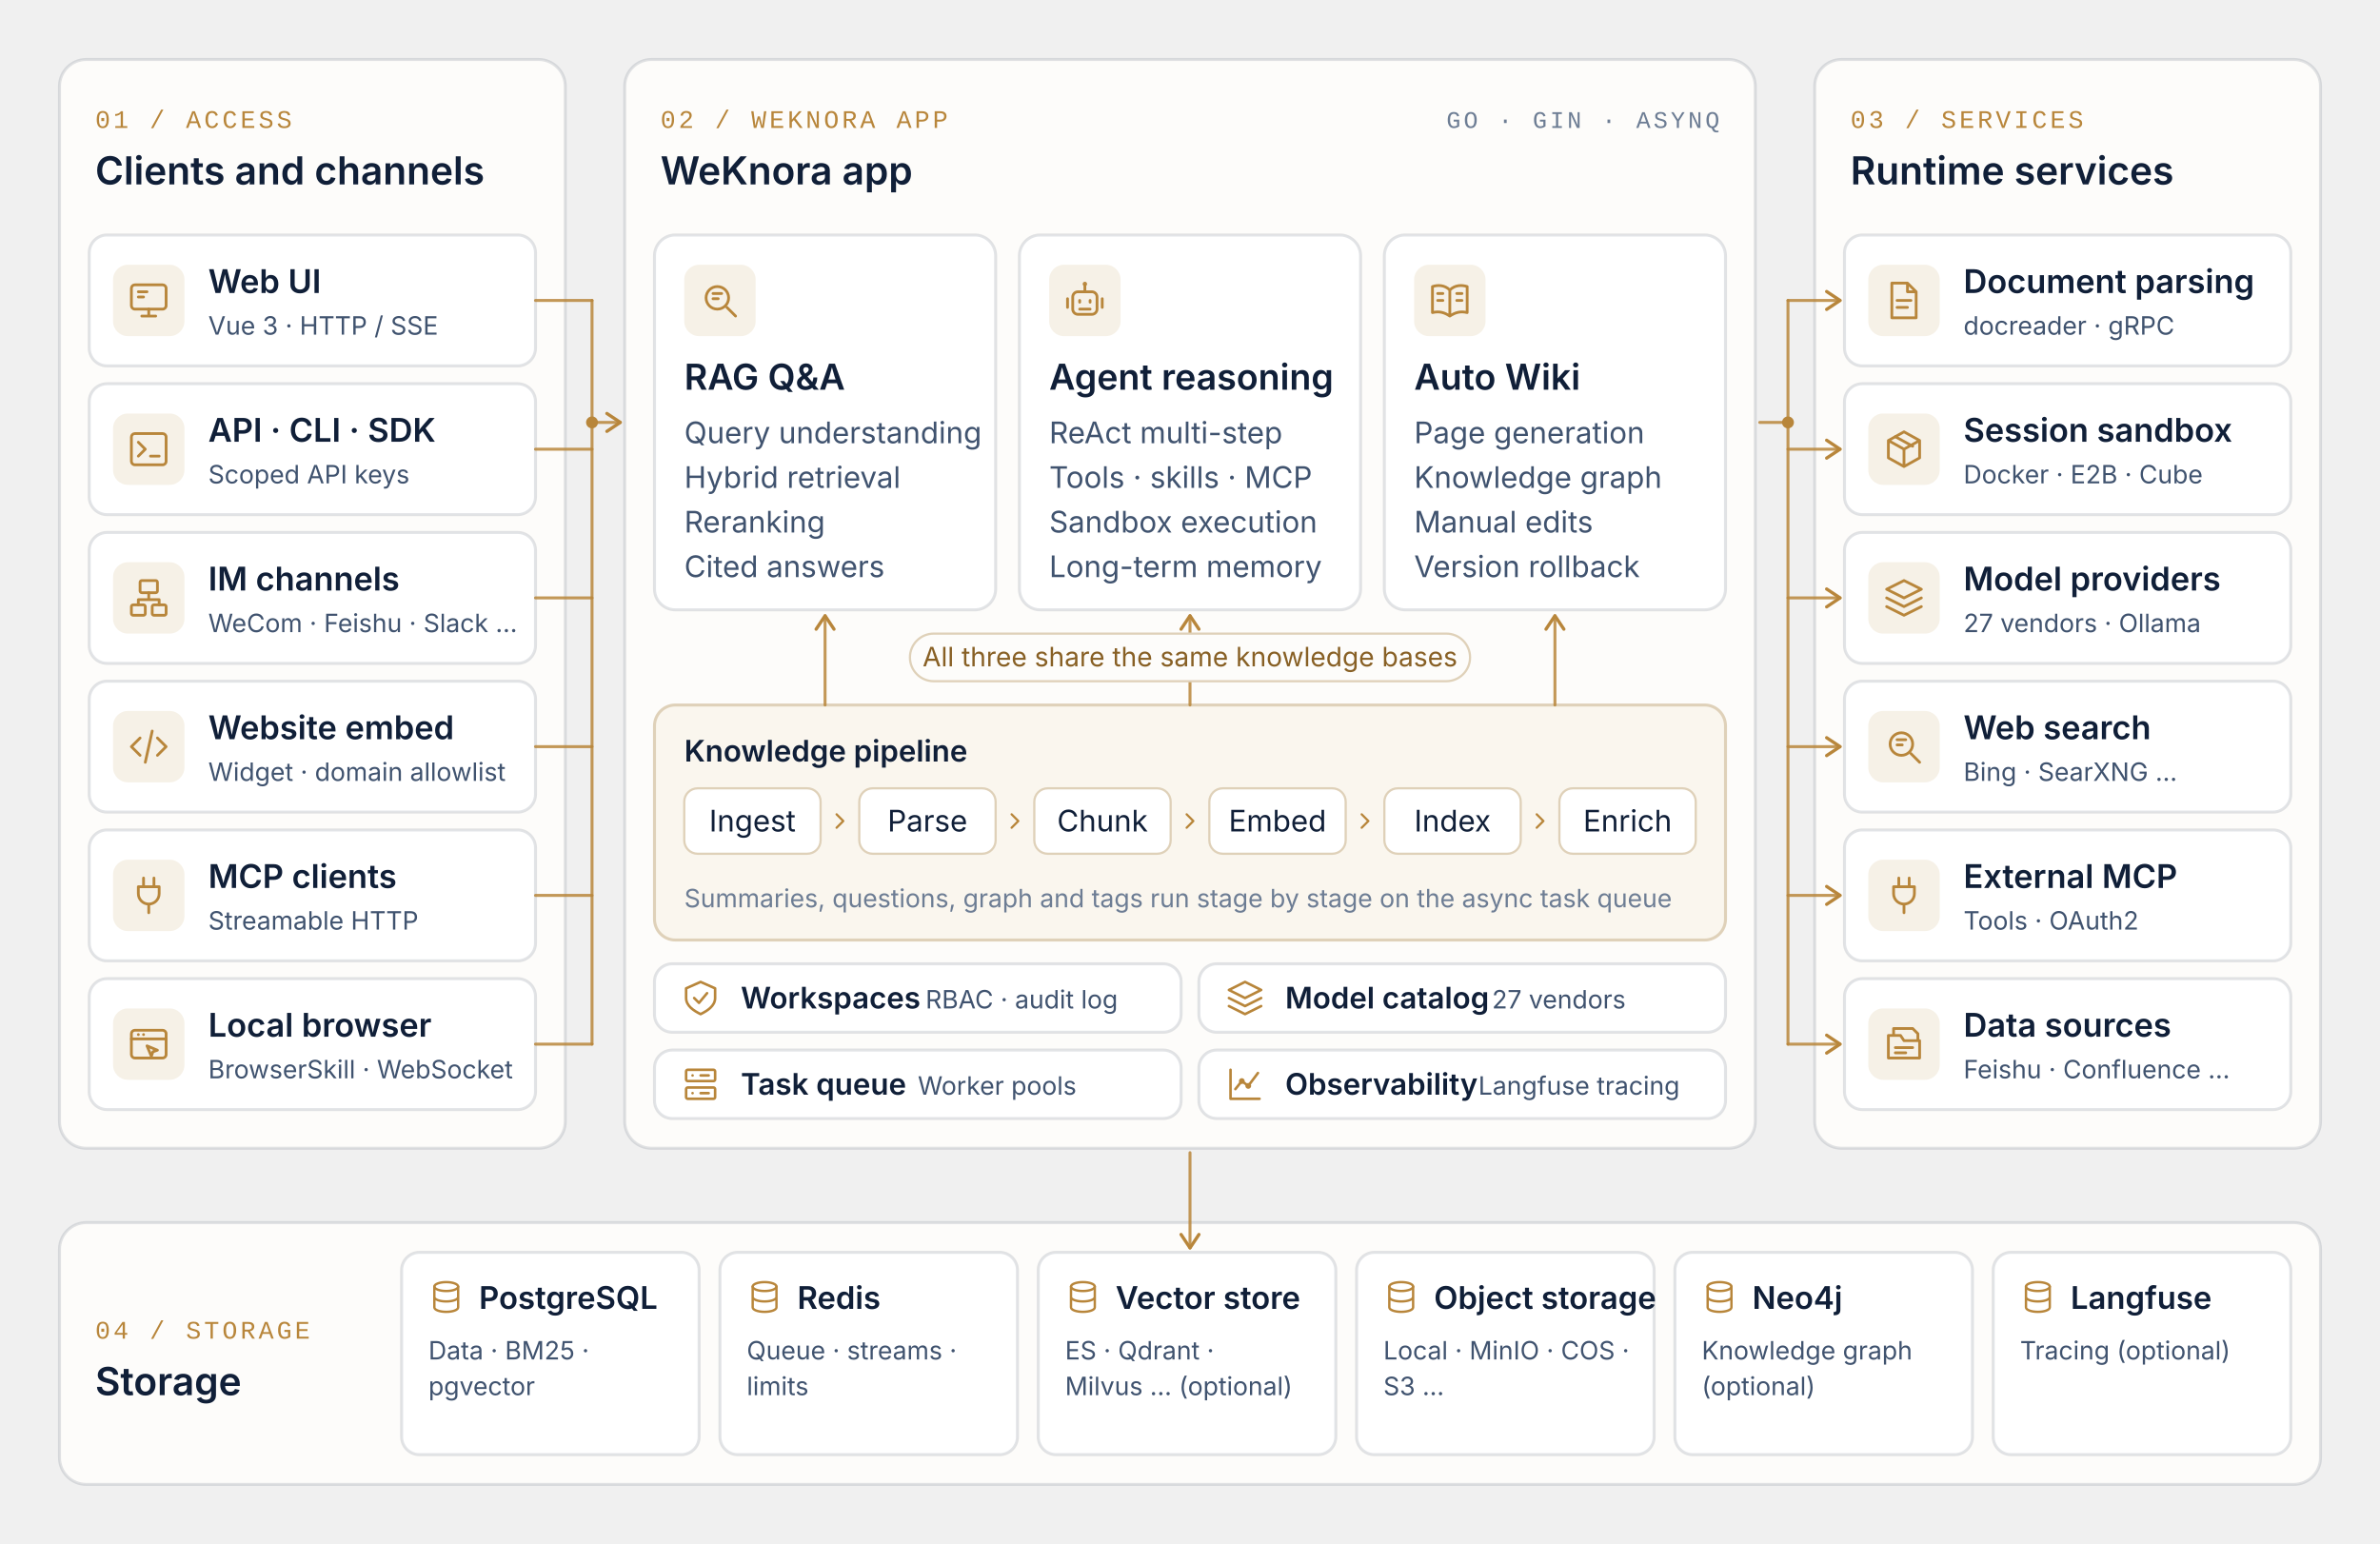
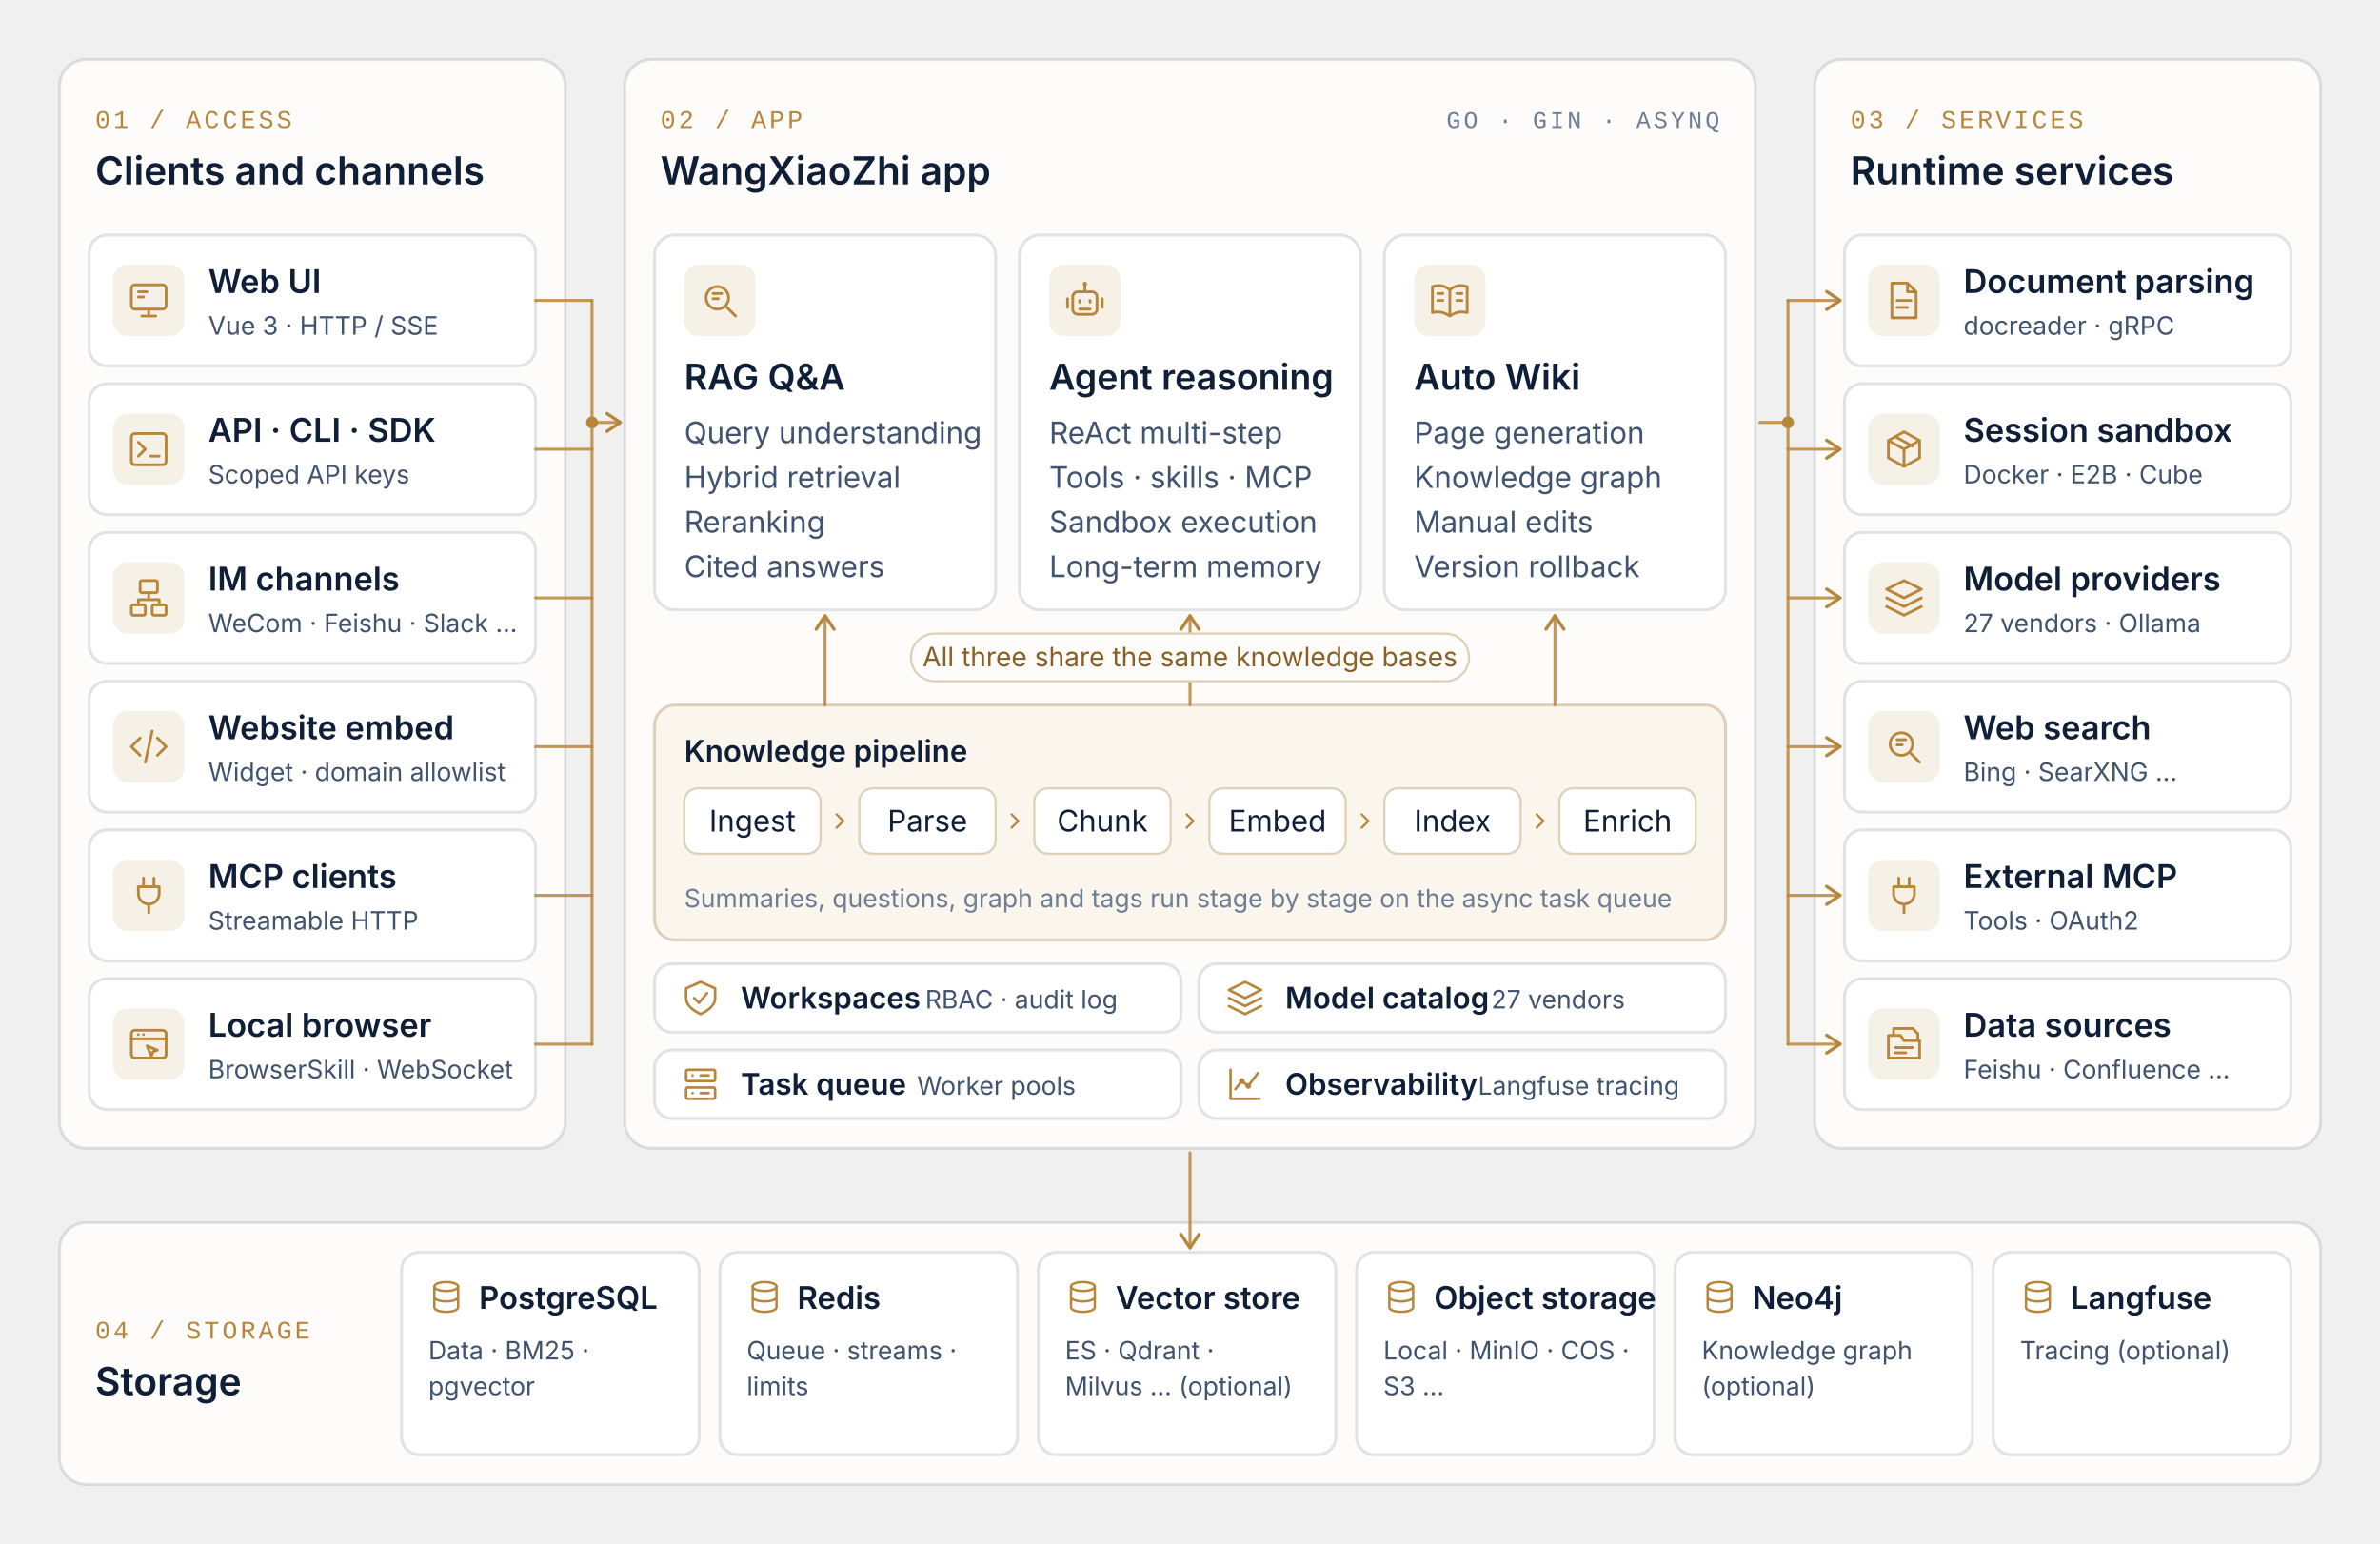
- <svg xmlns="http://www.w3.org/2000/svg" viewBox="0 0 1600 1038" width="1600" height="1038" role="img" aria-label="WeKnora architecture">
+ <svg xmlns="http://www.w3.org/2000/svg" viewBox="0 0 1600 1038" width="1600" height="1038" role="img" aria-label="WangXiaoZhi architecture">
  <rect width="1600" height="1038" fill="none" />
  <rect x="40" y="40" width="340" height="732" rx="18" fill="#fdfcfa" stroke="rgba(16,31,56,.12)" stroke-width="2" />
  <text x="64" y="86" font-family="'JetBrains Mono', SFMono-Regular, 'SF Mono', Menlo, Consolas, 'Liberation Mono', monospace" font-size="17" letter-spacing="2" fill="#b8863b">01 / ACCESS</text>
  <text x="64" y="124" font-family="Inter, -apple-system, BlinkMacSystemFont, 'Segoe UI', 'PingFang SC', 'Hiragino Sans GB', 'Noto Sans CJK SC', 'Microsoft YaHei', sans-serif" font-size="26" font-weight="600" fill="#101f38">Clients and channels</text>
  <rect x="60" y="158" width="300" height="88" rx="12" fill="#ffffff" stroke="rgba(16,31,56,.12)" stroke-width="2" />
  <rect x="76" y="178" width="48" height="48" rx="10" fill="#f6f1e7" />
  <g transform="translate(86 188) scale(1.166667)" fill="none" stroke="#b8863b" stroke-width="1.6" stroke-linecap="round" stroke-linejoin="round">
    <rect x="2" y="3" width="20" height="14" rx="2" />
    <path d="M8 21h8m-4-4v4M6 7h5m-5 3h3" />
  </g>
  <text x="140" y="197" font-family="Inter, -apple-system, BlinkMacSystemFont, 'Segoe UI', 'PingFang SC', 'Hiragino Sans GB', 'Noto Sans CJK SC', 'Microsoft YaHei', sans-serif" font-size="22" font-weight="600" fill="#101f38">Web UI</text>
  <text x="140" y="225" font-family="Inter, -apple-system, BlinkMacSystemFont, 'Segoe UI', 'PingFang SC', 'Hiragino Sans GB', 'Noto Sans CJK SC', 'Microsoft YaHei', sans-serif" font-size="17" fill="#40536f">Vue 3 · HTTP / SSE</text>
  <rect x="60" y="258" width="300" height="88" rx="12" fill="#ffffff" stroke="rgba(16,31,56,.12)" stroke-width="2" />
  <rect x="76" y="278" width="48" height="48" rx="10" fill="#f6f1e7" />
  <g transform="translate(86 288) scale(1.166667)" fill="none" stroke="#b8863b" stroke-width="1.6" stroke-linecap="round" stroke-linejoin="round">
    <rect x="2" y="3" width="20" height="18" rx="2" />
    <path d="m6 8 4 4-4 4m7 0h5" />
  </g>
  <text x="140" y="297" font-family="Inter, -apple-system, BlinkMacSystemFont, 'Segoe UI', 'PingFang SC', 'Hiragino Sans GB', 'Noto Sans CJK SC', 'Microsoft YaHei', sans-serif" font-size="22" font-weight="600" fill="#101f38">API · CLI · SDK</text>
  <text x="140" y="325" font-family="Inter, -apple-system, BlinkMacSystemFont, 'Segoe UI', 'PingFang SC', 'Hiragino Sans GB', 'Noto Sans CJK SC', 'Microsoft YaHei', sans-serif" font-size="17" fill="#40536f">Scoped API keys</text>
  <rect x="60" y="358" width="300" height="88" rx="12" fill="#ffffff" stroke="rgba(16,31,56,.12)" stroke-width="2" />
  <rect x="76" y="378" width="48" height="48" rx="10" fill="#f6f1e7" />
  <g transform="translate(86 388) scale(1.166667)" fill="none" stroke="#b8863b" stroke-width="1.6" stroke-linecap="round" stroke-linejoin="round">
    <rect x="7" y="2" width="10" height="7" rx="1" />
    <rect x="2" y="16" width="8" height="6" rx="1" />
    <rect x="14" y="16" width="8" height="6" rx="1" />
    <path d="M12 9v4m-6 3v-3h12v3" />
  </g>
  <text x="140" y="397" font-family="Inter, -apple-system, BlinkMacSystemFont, 'Segoe UI', 'PingFang SC', 'Hiragino Sans GB', 'Noto Sans CJK SC', 'Microsoft YaHei', sans-serif" font-size="22" font-weight="600" fill="#101f38">IM channels</text>
  <text x="140" y="425" font-family="Inter, -apple-system, BlinkMacSystemFont, 'Segoe UI', 'PingFang SC', 'Hiragino Sans GB', 'Noto Sans CJK SC', 'Microsoft YaHei', sans-serif" font-size="17" fill="#40536f">WeCom · Feishu · Slack …</text>
  <rect x="60" y="458" width="300" height="88" rx="12" fill="#ffffff" stroke="rgba(16,31,56,.12)" stroke-width="2" />
  <rect x="76" y="478" width="48" height="48" rx="10" fill="#f6f1e7" />
  <g transform="translate(86 488) scale(1.166667)" fill="none" stroke="#b8863b" stroke-width="1.6" stroke-linecap="round" stroke-linejoin="round">
    <path d="m7 7-5 5 5 5m10-10 5 5-5 5m-3-14-4 18" />
  </g>
  <text x="140" y="497" font-family="Inter, -apple-system, BlinkMacSystemFont, 'Segoe UI', 'PingFang SC', 'Hiragino Sans GB', 'Noto Sans CJK SC', 'Microsoft YaHei', sans-serif" font-size="22" font-weight="600" fill="#101f38">Website embed</text>
  <text x="140" y="525" font-family="Inter, -apple-system, BlinkMacSystemFont, 'Segoe UI', 'PingFang SC', 'Hiragino Sans GB', 'Noto Sans CJK SC', 'Microsoft YaHei', sans-serif" font-size="17" fill="#40536f">Widget · domain allowlist</text>
  <rect x="60" y="558" width="300" height="88" rx="12" fill="#ffffff" stroke="rgba(16,31,56,.12)" stroke-width="2" />
  <rect x="76" y="578" width="48" height="48" rx="10" fill="#f6f1e7" />
  <g transform="translate(86 588) scale(1.166667)" fill="none" stroke="#b8863b" stroke-width="1.6" stroke-linecap="round" stroke-linejoin="round">
    <path d="M9 2v5m6-5v5M6 7h12v4a6 6 0 0 1-12 0V7Zm6 10v5" />
  </g>
  <text x="140" y="597" font-family="Inter, -apple-system, BlinkMacSystemFont, 'Segoe UI', 'PingFang SC', 'Hiragino Sans GB', 'Noto Sans CJK SC', 'Microsoft YaHei', sans-serif" font-size="22" font-weight="600" fill="#101f38">MCP clients</text>
  <text x="140" y="625" font-family="Inter, -apple-system, BlinkMacSystemFont, 'Segoe UI', 'PingFang SC', 'Hiragino Sans GB', 'Noto Sans CJK SC', 'Microsoft YaHei', sans-serif" font-size="17" fill="#40536f">Streamable HTTP</text>
  <rect x="60" y="658" width="300" height="88" rx="12" fill="#ffffff" stroke="rgba(16,31,56,.12)" stroke-width="2" />
  <rect x="76" y="678" width="48" height="48" rx="10" fill="#f6f1e7" />
  <g transform="translate(86 688) scale(1.166667)" fill="none" stroke="#b8863b" stroke-width="1.6" stroke-linecap="round" stroke-linejoin="round">
    <rect x="2" y="4" width="20" height="16" rx="2" />
    <path d="M2 9h20M6 6.5h.01M9 6.5h.01" />
    <path d="m11 13 6 2.5-2.6.9-.9 2.6Z" />
  </g>
  <text x="140" y="697" font-family="Inter, -apple-system, BlinkMacSystemFont, 'Segoe UI', 'PingFang SC', 'Hiragino Sans GB', 'Noto Sans CJK SC', 'Microsoft YaHei', sans-serif" font-size="22" font-weight="600" fill="#101f38">Local browser</text>
  <text x="140" y="725" font-family="Inter, -apple-system, BlinkMacSystemFont, 'Segoe UI', 'PingFang SC', 'Hiragino Sans GB', 'Noto Sans CJK SC', 'Microsoft YaHei', sans-serif" font-size="17" fill="#40536f">BrowserSkill · WebSocket</text>
  <rect x="1220" y="40" width="340" height="732" rx="18" fill="#fdfcfa" stroke="rgba(16,31,56,.12)" stroke-width="2" />
  <text x="1244" y="86" font-family="'JetBrains Mono', SFMono-Regular, 'SF Mono', Menlo, Consolas, 'Liberation Mono', monospace" font-size="17" letter-spacing="2" fill="#b8863b">03 / SERVICES</text>
  <text x="1244" y="124" font-family="Inter, -apple-system, BlinkMacSystemFont, 'Segoe UI', 'PingFang SC', 'Hiragino Sans GB', 'Noto Sans CJK SC', 'Microsoft YaHei', sans-serif" font-size="26" font-weight="600" fill="#101f38">Runtime services</text>
  <rect x="1240" y="158" width="300" height="88" rx="12" fill="#ffffff" stroke="rgba(16,31,56,.12)" stroke-width="2" />
  <rect x="1256" y="178" width="48" height="48" rx="10" fill="#f6f1e7" />
  <g transform="translate(1266 188) scale(1.166667)" fill="none" stroke="#b8863b" stroke-width="1.6" stroke-linecap="round" stroke-linejoin="round">
    <path d="M14 2H5v20h14V7l-5-5Zm0 0v5h5M8 12h8m-8 4h6" />
  </g>
  <text x="1320" y="197" font-family="Inter, -apple-system, BlinkMacSystemFont, 'Segoe UI', 'PingFang SC', 'Hiragino Sans GB', 'Noto Sans CJK SC', 'Microsoft YaHei', sans-serif" font-size="22" font-weight="600" fill="#101f38">Document parsing</text>
  <text x="1320" y="225" font-family="Inter, -apple-system, BlinkMacSystemFont, 'Segoe UI', 'PingFang SC', 'Hiragino Sans GB', 'Noto Sans CJK SC', 'Microsoft YaHei', sans-serif" font-size="17" fill="#40536f">docreader · gRPC</text>
  <rect x="1240" y="258" width="300" height="88" rx="12" fill="#ffffff" stroke="rgba(16,31,56,.12)" stroke-width="2" />
  <rect x="1256" y="278" width="48" height="48" rx="10" fill="#f6f1e7" />
  <g transform="translate(1266 288) scale(1.166667)" fill="none" stroke="#b8863b" stroke-width="1.6" stroke-linecap="round" stroke-linejoin="round">
    <path d="m12 2 9 5v10l-9 5-9-5V7l9-5Zm0 10 9-5M12 12 3 7m9 5v10" />
    <path d="m7 4.8 10 5.5" />
  </g>
  <text x="1320" y="297" font-family="Inter, -apple-system, BlinkMacSystemFont, 'Segoe UI', 'PingFang SC', 'Hiragino Sans GB', 'Noto Sans CJK SC', 'Microsoft YaHei', sans-serif" font-size="22" font-weight="600" fill="#101f38">Session sandbox</text>
  <text x="1320" y="325" font-family="Inter, -apple-system, BlinkMacSystemFont, 'Segoe UI', 'PingFang SC', 'Hiragino Sans GB', 'Noto Sans CJK SC', 'Microsoft YaHei', sans-serif" font-size="17" fill="#40536f">Docker · E2B · Cube</text>
  <rect x="1240" y="358" width="300" height="88" rx="12" fill="#ffffff" stroke="rgba(16,31,56,.12)" stroke-width="2" />
  <rect x="1256" y="378" width="48" height="48" rx="10" fill="#f6f1e7" />
  <g transform="translate(1266 388) scale(1.166667)" fill="none" stroke="#b8863b" stroke-width="1.6" stroke-linecap="round" stroke-linejoin="round">
    <path d="m12 2 10 5-10 5L2 7l10-5Zm-10 10 10 5 10-5M2 17l10 5 10-5" />
  </g>
  <text x="1320" y="397" font-family="Inter, -apple-system, BlinkMacSystemFont, 'Segoe UI', 'PingFang SC', 'Hiragino Sans GB', 'Noto Sans CJK SC', 'Microsoft YaHei', sans-serif" font-size="22" font-weight="600" fill="#101f38">Model providers</text>
  <text x="1320" y="425" font-family="Inter, -apple-system, BlinkMacSystemFont, 'Segoe UI', 'PingFang SC', 'Hiragino Sans GB', 'Noto Sans CJK SC', 'Microsoft YaHei', sans-serif" font-size="17" fill="#40536f">27 vendors · Ollama</text>
  <rect x="1240" y="458" width="300" height="88" rx="12" fill="#ffffff" stroke="rgba(16,31,56,.12)" stroke-width="2" />
  <rect x="1256" y="478" width="48" height="48" rx="10" fill="#f6f1e7" />
  <g transform="translate(1266 488) scale(1.166667)" fill="none" stroke="#b8863b" stroke-width="1.6" stroke-linecap="round" stroke-linejoin="round">
    <circle cx="10.5" cy="10.5" r="6.5" />
    <path d="m16 16 5 5M8 8h5M8 11h3" />
  </g>
  <text x="1320" y="497" font-family="Inter, -apple-system, BlinkMacSystemFont, 'Segoe UI', 'PingFang SC', 'Hiragino Sans GB', 'Noto Sans CJK SC', 'Microsoft YaHei', sans-serif" font-size="22" font-weight="600" fill="#101f38">Web search</text>
  <text x="1320" y="525" font-family="Inter, -apple-system, BlinkMacSystemFont, 'Segoe UI', 'PingFang SC', 'Hiragino Sans GB', 'Noto Sans CJK SC', 'Microsoft YaHei', sans-serif" font-size="17" fill="#40536f">Bing · SearXNG …</text>
  <rect x="1240" y="558" width="300" height="88" rx="12" fill="#ffffff" stroke="rgba(16,31,56,.12)" stroke-width="2" />
  <rect x="1256" y="578" width="48" height="48" rx="10" fill="#f6f1e7" />
  <g transform="translate(1266 588) scale(1.166667)" fill="none" stroke="#b8863b" stroke-width="1.6" stroke-linecap="round" stroke-linejoin="round">
    <path d="M9 2v5m6-5v5M6 7h12v4a6 6 0 0 1-12 0V7Zm6 10v5" />
  </g>
  <text x="1320" y="597" font-family="Inter, -apple-system, BlinkMacSystemFont, 'Segoe UI', 'PingFang SC', 'Hiragino Sans GB', 'Noto Sans CJK SC', 'Microsoft YaHei', sans-serif" font-size="22" font-weight="600" fill="#101f38">External MCP</text>
  <text x="1320" y="625" font-family="Inter, -apple-system, BlinkMacSystemFont, 'Segoe UI', 'PingFang SC', 'Hiragino Sans GB', 'Noto Sans CJK SC', 'Microsoft YaHei', sans-serif" font-size="17" fill="#40536f">Tools · OAuth2</text>
  <rect x="1240" y="658" width="300" height="88" rx="12" fill="#ffffff" stroke="rgba(16,31,56,.12)" stroke-width="2" />
  <rect x="1256" y="678" width="48" height="48" rx="10" fill="#f6f1e7" />
  <g transform="translate(1266 688) scale(1.166667)" fill="none" stroke="#b8863b" stroke-width="1.6" stroke-linecap="round" stroke-linejoin="round">
    <path d="M3 7h7l2 3h9v10H3V7Zm3 0V3h11l3 3v4" />
    <path d="M7 14h10m-10 3h6" />
  </g>
  <text x="1320" y="697" font-family="Inter, -apple-system, BlinkMacSystemFont, 'Segoe UI', 'PingFang SC', 'Hiragino Sans GB', 'Noto Sans CJK SC', 'Microsoft YaHei', sans-serif" font-size="22" font-weight="600" fill="#101f38">Data sources</text>
  <text x="1320" y="725" font-family="Inter, -apple-system, BlinkMacSystemFont, 'Segoe UI', 'PingFang SC', 'Hiragino Sans GB', 'Noto Sans CJK SC', 'Microsoft YaHei', sans-serif" font-size="17" fill="#40536f">Feishu · Confluence …</text>
  <rect x="420" y="40" width="760" height="732" rx="18" fill="#fdfcfa" stroke="rgba(16,31,56,.12)" stroke-width="2" />
-   <text x="444" y="86" font-family="'JetBrains Mono', SFMono-Regular, 'SF Mono', Menlo, Consolas, 'Liberation Mono', monospace" font-size="17" letter-spacing="2" fill="#b8863b">02 / WEKNORA APP</text>
-   <text x="444" y="124" font-family="Inter, -apple-system, BlinkMacSystemFont, 'Segoe UI', 'PingFang SC', 'Hiragino Sans GB', 'Noto Sans CJK SC', 'Microsoft YaHei', sans-serif" font-size="26" font-weight="600" fill="#101f38">WeKnora app</text>
+   <text x="444" y="86" font-family="'JetBrains Mono', SFMono-Regular, 'SF Mono', Menlo, Consolas, 'Liberation Mono', monospace" font-size="17" letter-spacing="2" fill="#b8863b">02 / APP</text>
+   <text x="444" y="124" font-family="Inter, -apple-system, BlinkMacSystemFont, 'Segoe UI', 'PingFang SC', 'Hiragino Sans GB', 'Noto Sans CJK SC', 'Microsoft YaHei', sans-serif" font-size="26" font-weight="600" fill="#101f38">WangXiaoZhi app</text>
  <text x="1156" y="86" text-anchor="end" font-family="'JetBrains Mono', SFMono-Regular, 'SF Mono', Menlo, Consolas, 'Liberation Mono', monospace" font-size="16" letter-spacing="2" fill="#6d7d94">GO · GIN · ASYNQ</text>
  <rect x="440.0" y="158" width="229.333" height="252" rx="14" fill="#ffffff" stroke="rgba(16,31,56,.12)" stroke-width="2" />
  <rect x="460.0" y="178" width="48" height="48" rx="10" fill="#f6f1e7" />
  <g transform="translate(470.0 188) scale(1.166667)" fill="none" stroke="#b8863b" stroke-width="1.6" stroke-linecap="round" stroke-linejoin="round">
    <circle cx="10.5" cy="10.5" r="6.5" />
    <path d="m16 16 5 5M8 8h5M8 11h3" />
  </g>
  <text x="460.0" y="262" font-family="Inter, -apple-system, BlinkMacSystemFont, 'Segoe UI', 'PingFang SC', 'Hiragino Sans GB', 'Noto Sans CJK SC', 'Microsoft YaHei', sans-serif" font-size="24" font-weight="600" fill="#101f38">RAG Q&amp;A</text>
  <text x="460.0" y="298" font-family="Inter, -apple-system, BlinkMacSystemFont, 'Segoe UI', 'PingFang SC', 'Hiragino Sans GB', 'Noto Sans CJK SC', 'Microsoft YaHei', sans-serif" font-size="20" fill="#40536f">Query understanding</text>
  <text x="460.0" y="328" font-family="Inter, -apple-system, BlinkMacSystemFont, 'Segoe UI', 'PingFang SC', 'Hiragino Sans GB', 'Noto Sans CJK SC', 'Microsoft YaHei', sans-serif" font-size="20" fill="#40536f">Hybrid retrieval</text>
  <text x="460.0" y="358" font-family="Inter, -apple-system, BlinkMacSystemFont, 'Segoe UI', 'PingFang SC', 'Hiragino Sans GB', 'Noto Sans CJK SC', 'Microsoft YaHei', sans-serif" font-size="20" fill="#40536f">Reranking</text>
  <text x="460.0" y="388" font-family="Inter, -apple-system, BlinkMacSystemFont, 'Segoe UI', 'PingFang SC', 'Hiragino Sans GB', 'Noto Sans CJK SC', 'Microsoft YaHei', sans-serif" font-size="20" fill="#40536f">Cited answers</text>
  <rect x="685.333" y="158" width="229.333" height="252" rx="14" fill="#ffffff" stroke="rgba(16,31,56,.12)" stroke-width="2" />
  <rect x="705.333" y="178" width="48" height="48" rx="10" fill="#f6f1e7" />
  <g transform="translate(715.3333 188) scale(1.166667)" fill="none" stroke="#b8863b" stroke-width="1.6" stroke-linecap="round" stroke-linejoin="round">
    <rect x="5" y="7" width="14" height="13" rx="3" />
    <path d="M12 3v4M2 11v5m20-5v5M9 12v1m6-1v1m-6 4h6" />
    <circle cx="12" cy="2.5" r=".5" />
  </g>
  <text x="705.333" y="262" font-family="Inter, -apple-system, BlinkMacSystemFont, 'Segoe UI', 'PingFang SC', 'Hiragino Sans GB', 'Noto Sans CJK SC', 'Microsoft YaHei', sans-serif" font-size="24" font-weight="600" fill="#101f38">Agent reasoning</text>
  <text x="705.333" y="298" font-family="Inter, -apple-system, BlinkMacSystemFont, 'Segoe UI', 'PingFang SC', 'Hiragino Sans GB', 'Noto Sans CJK SC', 'Microsoft YaHei', sans-serif" font-size="20" fill="#40536f">ReAct multi-step</text>
  <text x="705.333" y="328" font-family="Inter, -apple-system, BlinkMacSystemFont, 'Segoe UI', 'PingFang SC', 'Hiragino Sans GB', 'Noto Sans CJK SC', 'Microsoft YaHei', sans-serif" font-size="20" fill="#40536f">Tools · skills · MCP</text>
  <text x="705.333" y="358" font-family="Inter, -apple-system, BlinkMacSystemFont, 'Segoe UI', 'PingFang SC', 'Hiragino Sans GB', 'Noto Sans CJK SC', 'Microsoft YaHei', sans-serif" font-size="20" fill="#40536f">Sandbox execution</text>
  <text x="705.333" y="388" font-family="Inter, -apple-system, BlinkMacSystemFont, 'Segoe UI', 'PingFang SC', 'Hiragino Sans GB', 'Noto Sans CJK SC', 'Microsoft YaHei', sans-serif" font-size="20" fill="#40536f">Long-term memory</text>
  <rect x="930.667" y="158" width="229.333" height="252" rx="14" fill="#ffffff" stroke="rgba(16,31,56,.12)" stroke-width="2" />
  <rect x="950.667" y="178" width="48" height="48" rx="10" fill="#f6f1e7" />
  <g transform="translate(960.6667 188) scale(1.166667)" fill="none" stroke="#b8863b" stroke-width="1.6" stroke-linecap="round" stroke-linejoin="round">
    <path d="M12 6C9 3 5 3 2 4v15c4-1 7 0 10 2 3-2 6-3 10-2V4c-3-1-7-1-10 2v15" />
    <path d="M5 8h3m-3 4h3m8-4h3m-3 4h3" />
  </g>
  <text x="950.667" y="262" font-family="Inter, -apple-system, BlinkMacSystemFont, 'Segoe UI', 'PingFang SC', 'Hiragino Sans GB', 'Noto Sans CJK SC', 'Microsoft YaHei', sans-serif" font-size="24" font-weight="600" fill="#101f38">Auto Wiki</text>
  <text x="950.667" y="298" font-family="Inter, -apple-system, BlinkMacSystemFont, 'Segoe UI', 'PingFang SC', 'Hiragino Sans GB', 'Noto Sans CJK SC', 'Microsoft YaHei', sans-serif" font-size="20" fill="#40536f">Page generation</text>
  <text x="950.667" y="328" font-family="Inter, -apple-system, BlinkMacSystemFont, 'Segoe UI', 'PingFang SC', 'Hiragino Sans GB', 'Noto Sans CJK SC', 'Microsoft YaHei', sans-serif" font-size="20" fill="#40536f">Knowledge graph</text>
  <text x="950.667" y="358" font-family="Inter, -apple-system, BlinkMacSystemFont, 'Segoe UI', 'PingFang SC', 'Hiragino Sans GB', 'Noto Sans CJK SC', 'Microsoft YaHei', sans-serif" font-size="20" fill="#40536f">Manual edits</text>
  <text x="950.667" y="388" font-family="Inter, -apple-system, BlinkMacSystemFont, 'Segoe UI', 'PingFang SC', 'Hiragino Sans GB', 'Noto Sans CJK SC', 'Microsoft YaHei', sans-serif" font-size="20" fill="#40536f">Version rollback</text>
  <rect x="440" y="474" width="720" height="158" rx="14" fill="#faf6ee" stroke="#dfd1b9" stroke-width="2" />
  <path d="M554.667 474V414" fill="none" stroke="#b8863b" stroke-width="2" stroke-linecap="round" opacity=".85" />
  <path d="M548.667 423L554.667 414L560.667 423" fill="none" stroke="#b8863b" stroke-width="2.2" stroke-linecap="round" stroke-linejoin="round" />
  <path d="M800.0 474V414" fill="none" stroke="#b8863b" stroke-width="2" stroke-linecap="round" opacity=".85" />
  <path d="M794.0 423L800.0 414L806.0 423" fill="none" stroke="#b8863b" stroke-width="2.2" stroke-linecap="round" stroke-linejoin="round" />
  <path d="M1045.333 474V414" fill="none" stroke="#b8863b" stroke-width="2" stroke-linecap="round" opacity=".85" />
  <path d="M1039.333 423L1045.333 414L1051.333 423" fill="none" stroke="#b8863b" stroke-width="2.2" stroke-linecap="round" stroke-linejoin="round" />
-   <rect x="611.72" y="426" width="376.56" height="32" rx="16" fill="#fdfcfa" stroke="#dfd1b9" stroke-width="1.5" />
+   <rect x="612.413" y="426" width="375.173" height="32" rx="16" fill="#fdfcfa" stroke="#dfd1b9" stroke-width="1.5" />
  <text x="800.0" y="448" text-anchor="middle" font-family="Inter, -apple-system, BlinkMacSystemFont, 'Segoe UI', 'PingFang SC', 'Hiragino Sans GB', 'Noto Sans CJK SC', 'Microsoft YaHei', sans-serif" font-size="18" fill="#886025">All three share the same knowledge bases</text>
  <text x="460" y="512" font-family="Inter, -apple-system, BlinkMacSystemFont, 'Segoe UI', 'PingFang SC', 'Hiragino Sans GB', 'Noto Sans CJK SC', 'Microsoft YaHei', sans-serif" font-size="20" font-weight="600" fill="#101f38">Knowledge pipeline</text>
  <rect x="460.0" y="530" width="91.667" height="44" rx="9" fill="#ffffff" stroke="#dfd1b9" stroke-width="1.5" />
  <text x="505.833" y="559" text-anchor="middle" font-family="Inter, -apple-system, BlinkMacSystemFont, 'Segoe UI', 'PingFang SC', 'Hiragino Sans GB', 'Noto Sans CJK SC', 'Microsoft YaHei', sans-serif" font-size="20" fill="#101f38">Ingest</text>
  <g transform="translate(555.6667 543) scale(0.75)" fill="none" stroke="#b8863b" stroke-width="2" stroke-linecap="round" stroke-linejoin="round">
    <path d="m9 6 6 6-6 6" />
  </g>
  <rect x="577.667" y="530" width="91.667" height="44" rx="9" fill="#ffffff" stroke="#dfd1b9" stroke-width="1.5" />
  <text x="623.5" y="559" text-anchor="middle" font-family="Inter, -apple-system, BlinkMacSystemFont, 'Segoe UI', 'PingFang SC', 'Hiragino Sans GB', 'Noto Sans CJK SC', 'Microsoft YaHei', sans-serif" font-size="20" fill="#101f38">Parse</text>
  <g transform="translate(673.3333 543) scale(0.75)" fill="none" stroke="#b8863b" stroke-width="2" stroke-linecap="round" stroke-linejoin="round">
    <path d="m9 6 6 6-6 6" />
  </g>
  <rect x="695.333" y="530" width="91.667" height="44" rx="9" fill="#ffffff" stroke="#dfd1b9" stroke-width="1.5" />
  <text x="741.167" y="559" text-anchor="middle" font-family="Inter, -apple-system, BlinkMacSystemFont, 'Segoe UI', 'PingFang SC', 'Hiragino Sans GB', 'Noto Sans CJK SC', 'Microsoft YaHei', sans-serif" font-size="20" fill="#101f38">Chunk</text>
  <g transform="translate(791.0 543) scale(0.75)" fill="none" stroke="#b8863b" stroke-width="2" stroke-linecap="round" stroke-linejoin="round">
    <path d="m9 6 6 6-6 6" />
  </g>
  <rect x="813.0" y="530" width="91.667" height="44" rx="9" fill="#ffffff" stroke="#dfd1b9" stroke-width="1.5" />
  <text x="858.833" y="559" text-anchor="middle" font-family="Inter, -apple-system, BlinkMacSystemFont, 'Segoe UI', 'PingFang SC', 'Hiragino Sans GB', 'Noto Sans CJK SC', 'Microsoft YaHei', sans-serif" font-size="20" fill="#101f38">Embed</text>
  <g transform="translate(908.6667 543) scale(0.75)" fill="none" stroke="#b8863b" stroke-width="2" stroke-linecap="round" stroke-linejoin="round">
    <path d="m9 6 6 6-6 6" />
  </g>
  <rect x="930.667" y="530" width="91.667" height="44" rx="9" fill="#ffffff" stroke="#dfd1b9" stroke-width="1.5" />
  <text x="976.5" y="559" text-anchor="middle" font-family="Inter, -apple-system, BlinkMacSystemFont, 'Segoe UI', 'PingFang SC', 'Hiragino Sans GB', 'Noto Sans CJK SC', 'Microsoft YaHei', sans-serif" font-size="20" fill="#101f38">Index</text>
  <g transform="translate(1026.333 543) scale(0.75)" fill="none" stroke="#b8863b" stroke-width="2" stroke-linecap="round" stroke-linejoin="round">
    <path d="m9 6 6 6-6 6" />
  </g>
  <rect x="1048.333" y="530" width="91.667" height="44" rx="9" fill="#ffffff" stroke="#dfd1b9" stroke-width="1.5" />
  <text x="1094.167" y="559" text-anchor="middle" font-family="Inter, -apple-system, BlinkMacSystemFont, 'Segoe UI', 'PingFang SC', 'Hiragino Sans GB', 'Noto Sans CJK SC', 'Microsoft YaHei', sans-serif" font-size="20" fill="#101f38">Enrich</text>
  <text x="460" y="610" font-family="Inter, -apple-system, BlinkMacSystemFont, 'Segoe UI', 'PingFang SC', 'Hiragino Sans GB', 'Noto Sans CJK SC', 'Microsoft YaHei', sans-serif" font-size="17" fill="#6d7d94">Summaries, questions, graph and tags run stage by stage on the async task queue</text>
  <rect x="440.0" y="648.0" width="354.0" height="46.0" rx="12" fill="#ffffff" stroke="rgba(16,31,56,.12)" stroke-width="2" />
  <g transform="translate(458.0 658.0) scale(1.083333)" fill="none" stroke="#b8863b" stroke-width="1.6" stroke-linecap="round" stroke-linejoin="round">
    <path d="m12 2 9 4v6c0 5-5 8-9 10-4-2-9-5-9-10V6l9-4Z" />
    <path d="m8 12 3 3 5-6" />
  </g>
  <text x="498.0" y="678.0" font-family="Inter, -apple-system, BlinkMacSystemFont, 'Segoe UI', 'PingFang SC', 'Hiragino Sans GB', 'Noto Sans CJK SC', 'Microsoft YaHei', sans-serif" font-size="20" font-weight="600" fill="#101f38">Workspaces</text>
-   <text x="622.2" y="678.0" font-family="Inter, -apple-system, BlinkMacSystemFont, 'Segoe UI', 'PingFang SC', 'Hiragino Sans GB', 'Noto Sans CJK SC', 'Microsoft YaHei', sans-serif" font-size="17" fill="#40536f">RBAC · audit log</text>
+   <text x="622.025" y="678.0" font-family="Inter, -apple-system, BlinkMacSystemFont, 'Segoe UI', 'PingFang SC', 'Hiragino Sans GB', 'Noto Sans CJK SC', 'Microsoft YaHei', sans-serif" font-size="17" fill="#40536f">RBAC · audit log</text>
  <rect x="806.0" y="648.0" width="354.0" height="46.0" rx="12" fill="#ffffff" stroke="rgba(16,31,56,.12)" stroke-width="2" />
  <g transform="translate(824.0 658.0) scale(1.083333)" fill="none" stroke="#b8863b" stroke-width="1.6" stroke-linecap="round" stroke-linejoin="round">
    <path d="m12 2 10 5-10 5L2 7l10-5Zm-10 10 10 5 10-5M2 17l10 5 10-5" />
  </g>
  <text x="864.0" y="678.0" font-family="Inter, -apple-system, BlinkMacSystemFont, 'Segoe UI', 'PingFang SC', 'Hiragino Sans GB', 'Noto Sans CJK SC', 'Microsoft YaHei', sans-serif" font-size="20" font-weight="600" fill="#101f38">Model catalog</text>
-   <text x="1003.0" y="678.0" font-family="Inter, -apple-system, BlinkMacSystemFont, 'Segoe UI', 'PingFang SC', 'Hiragino Sans GB', 'Noto Sans CJK SC', 'Microsoft YaHei', sans-serif" font-size="17" fill="#40536f">27 vendors</text>
+   <text x="1002.513" y="678.0" font-family="Inter, -apple-system, BlinkMacSystemFont, 'Segoe UI', 'PingFang SC', 'Hiragino Sans GB', 'Noto Sans CJK SC', 'Microsoft YaHei', sans-serif" font-size="17" fill="#40536f">27 vendors</text>
  <rect x="440.0" y="706.0" width="354.0" height="46.0" rx="12" fill="#ffffff" stroke="rgba(16,31,56,.12)" stroke-width="2" />
  <g transform="translate(458.0 716.0) scale(1.083333)" fill="none" stroke="#b8863b" stroke-width="1.6" stroke-linecap="round" stroke-linejoin="round">
    <rect x="3" y="3" width="18" height="7" rx="1" />
    <rect x="3" y="14" width="18" height="7" rx="1" />
    <path d="M7 6.5h.01M7 17.5h.01M12 6.5h5m-5 11h5" />
  </g>
  <text x="498.0" y="736.0" font-family="Inter, -apple-system, BlinkMacSystemFont, 'Segoe UI', 'PingFang SC', 'Hiragino Sans GB', 'Noto Sans CJK SC', 'Microsoft YaHei', sans-serif" font-size="20" font-weight="600" fill="#101f38">Task queue</text>
-   <text x="617.0" y="736.0" font-family="Inter, -apple-system, BlinkMacSystemFont, 'Segoe UI', 'PingFang SC', 'Hiragino Sans GB', 'Noto Sans CJK SC', 'Microsoft YaHei', sans-serif" font-size="17" fill="#40536f">Worker pools</text>
+   <text x="616.503" y="736.0" font-family="Inter, -apple-system, BlinkMacSystemFont, 'Segoe UI', 'PingFang SC', 'Hiragino Sans GB', 'Noto Sans CJK SC', 'Microsoft YaHei', sans-serif" font-size="17" fill="#40536f">Worker pools</text>
  <rect x="806.0" y="706.0" width="354.0" height="46.0" rx="12" fill="#ffffff" stroke="rgba(16,31,56,.12)" stroke-width="2" />
  <g transform="translate(824.0 716.0) scale(1.083333)" fill="none" stroke="#b8863b" stroke-width="1.6" stroke-linecap="round" stroke-linejoin="round">
    <path d="M3 3v18h18M6 15l4-5 4 3 6-8" />
    <circle cx="10" cy="10" r="1" />
    <circle cx="14" cy="13" r="1" />
  </g>
  <text x="864.0" y="736.0" font-family="Inter, -apple-system, BlinkMacSystemFont, 'Segoe UI', 'PingFang SC', 'Hiragino Sans GB', 'Noto Sans CJK SC', 'Microsoft YaHei', sans-serif" font-size="20" font-weight="600" fill="#101f38">Observability</text>
-   <text x="993.8" y="736.0" font-family="Inter, -apple-system, BlinkMacSystemFont, 'Segoe UI', 'PingFang SC', 'Hiragino Sans GB', 'Noto Sans CJK SC', 'Microsoft YaHei', sans-serif" font-size="17" fill="#40536f">Langfuse tracing</text>
+   <text x="993.591" y="736.0" font-family="Inter, -apple-system, BlinkMacSystemFont, 'Segoe UI', 'PingFang SC', 'Hiragino Sans GB', 'Noto Sans CJK SC', 'Microsoft YaHei', sans-serif" font-size="17" fill="#40536f">Langfuse tracing</text>
  <path d="M360 202.0H398" fill="none" stroke="#b8863b" stroke-width="2" stroke-linecap="round" opacity=".85" />
  <path d="M360 302.0H398" fill="none" stroke="#b8863b" stroke-width="2" stroke-linecap="round" opacity=".85" />
  <path d="M360 402.0H398" fill="none" stroke="#b8863b" stroke-width="2" stroke-linecap="round" opacity=".85" />
  <path d="M360 502.0H398" fill="none" stroke="#b8863b" stroke-width="2" stroke-linecap="round" opacity=".85" />
  <path d="M360 602.0H398" fill="none" stroke="#b8863b" stroke-width="2" stroke-linecap="round" opacity=".85" />
  <path d="M360 702.0H398" fill="none" stroke="#b8863b" stroke-width="2" stroke-linecap="round" opacity=".85" />
  <path d="M398 202.0V702.0" fill="none" stroke="#b8863b" stroke-width="2" stroke-linecap="round" opacity=".85" />
  <path d="M398 284.0H417" fill="none" stroke="#b8863b" stroke-width="2" stroke-linecap="round" opacity=".85" />
  <path d="M408 278.0L417 284.0L408 290.0" fill="none" stroke="#b8863b" stroke-width="2.2" stroke-linecap="round" stroke-linejoin="round" />
  <circle cx="398" cy="284.0" r="4" fill="#b8863b" />
  <path d="M1183 284.0H1202" fill="none" stroke="#b8863b" stroke-width="2" stroke-linecap="round" opacity=".85" />
  <path d="M1202 202.0V702.0" fill="none" stroke="#b8863b" stroke-width="2" stroke-linecap="round" opacity=".85" />
  <circle cx="1202" cy="284.0" r="4" fill="#b8863b" />
  <path d="M1202 202.0H1237" fill="none" stroke="#b8863b" stroke-width="2" stroke-linecap="round" opacity=".85" />
  <path d="M1228 196.0L1237 202.0L1228 208.0" fill="none" stroke="#b8863b" stroke-width="2.2" stroke-linecap="round" stroke-linejoin="round" />
  <path d="M1202 302.0H1237" fill="none" stroke="#b8863b" stroke-width="2" stroke-linecap="round" opacity=".85" />
  <path d="M1228 296.0L1237 302.0L1228 308.0" fill="none" stroke="#b8863b" stroke-width="2.2" stroke-linecap="round" stroke-linejoin="round" />
  <path d="M1202 402.0H1237" fill="none" stroke="#b8863b" stroke-width="2" stroke-linecap="round" opacity=".85" />
  <path d="M1228 396.0L1237 402.0L1228 408.0" fill="none" stroke="#b8863b" stroke-width="2.2" stroke-linecap="round" stroke-linejoin="round" />
  <path d="M1202 502.0H1237" fill="none" stroke="#b8863b" stroke-width="2" stroke-linecap="round" opacity=".85" />
  <path d="M1228 496.0L1237 502.0L1228 508.0" fill="none" stroke="#b8863b" stroke-width="2.2" stroke-linecap="round" stroke-linejoin="round" />
  <path d="M1202 602.0H1237" fill="none" stroke="#b8863b" stroke-width="2" stroke-linecap="round" opacity=".85" />
  <path d="M1228 596.0L1237 602.0L1228 608.0" fill="none" stroke="#b8863b" stroke-width="2.2" stroke-linecap="round" stroke-linejoin="round" />
  <path d="M1202 702.0H1237" fill="none" stroke="#b8863b" stroke-width="2" stroke-linecap="round" opacity=".85" />
  <path d="M1228 696.0L1237 702.0L1228 708.0" fill="none" stroke="#b8863b" stroke-width="2.2" stroke-linecap="round" stroke-linejoin="round" />
  <rect x="40" y="822" width="1520" height="176" rx="18" fill="#fdfcfa" stroke="rgba(16,31,56,.12)" stroke-width="2" />
  <text x="64" y="900.0" font-family="'JetBrains Mono', SFMono-Regular, 'SF Mono', Menlo, Consolas, 'Liberation Mono', monospace" font-size="17" letter-spacing="2" fill="#b8863b">04 / STORAGE</text>
  <text x="64" y="938.0" font-family="Inter, -apple-system, BlinkMacSystemFont, 'Segoe UI', 'PingFang SC', 'Hiragino Sans GB', 'Noto Sans CJK SC', 'Microsoft YaHei', sans-serif" font-size="26" font-weight="600" fill="#101f38">Storage</text>
  <rect x="270.0" y="842" width="200.0" height="136" rx="12" fill="#ffffff" stroke="rgba(16,31,56,.12)" stroke-width="2" />
  <g transform="translate(288.0 860) scale(1.0)" fill="none" stroke="#b8863b" stroke-width="1.6" stroke-linecap="round" stroke-linejoin="round">
    <ellipse cx="12" cy="5" rx="8" ry="3" />
    <path d="M4 5v14c0 1.7 3.6 3 8 3s8-1.3 8-3V5M4 12c0 1.7 3.6 3 8 3s8-1.3 8-3" />
  </g>
  <text x="322.0" y="880" font-family="Inter, -apple-system, BlinkMacSystemFont, 'Segoe UI', 'PingFang SC', 'Hiragino Sans GB', 'Noto Sans CJK SC', 'Microsoft YaHei', sans-serif" font-size="21" font-weight="600" fill="#101f38">PostgreSQL</text>
  <text x="288.0" y="914" font-family="Inter, -apple-system, BlinkMacSystemFont, 'Segoe UI', 'PingFang SC', 'Hiragino Sans GB', 'Noto Sans CJK SC', 'Microsoft YaHei', sans-serif" font-size="17" fill="#40536f">Data · BM25 ·</text>
  <text x="288.0" y="938" font-family="Inter, -apple-system, BlinkMacSystemFont, 'Segoe UI', 'PingFang SC', 'Hiragino Sans GB', 'Noto Sans CJK SC', 'Microsoft YaHei', sans-serif" font-size="17" fill="#40536f">pgvector</text>
  <rect x="484.0" y="842" width="200.0" height="136" rx="12" fill="#ffffff" stroke="rgba(16,31,56,.12)" stroke-width="2" />
  <g transform="translate(502.0 860) scale(1.0)" fill="none" stroke="#b8863b" stroke-width="1.6" stroke-linecap="round" stroke-linejoin="round">
    <ellipse cx="12" cy="5" rx="8" ry="3" />
    <path d="M4 5v14c0 1.7 3.6 3 8 3s8-1.3 8-3V5M4 12c0 1.7 3.6 3 8 3s8-1.3 8-3" />
  </g>
  <text x="536.0" y="880" font-family="Inter, -apple-system, BlinkMacSystemFont, 'Segoe UI', 'PingFang SC', 'Hiragino Sans GB', 'Noto Sans CJK SC', 'Microsoft YaHei', sans-serif" font-size="21" font-weight="600" fill="#101f38">Redis</text>
  <text x="502.0" y="914" font-family="Inter, -apple-system, BlinkMacSystemFont, 'Segoe UI', 'PingFang SC', 'Hiragino Sans GB', 'Noto Sans CJK SC', 'Microsoft YaHei', sans-serif" font-size="17" fill="#40536f">Queue · streams ·</text>
  <text x="502.0" y="938" font-family="Inter, -apple-system, BlinkMacSystemFont, 'Segoe UI', 'PingFang SC', 'Hiragino Sans GB', 'Noto Sans CJK SC', 'Microsoft YaHei', sans-serif" font-size="17" fill="#40536f">limits</text>
  <rect x="698.0" y="842" width="200.0" height="136" rx="12" fill="#ffffff" stroke="rgba(16,31,56,.12)" stroke-width="2" />
  <g transform="translate(716.0 860) scale(1.0)" fill="none" stroke="#b8863b" stroke-width="1.6" stroke-linecap="round" stroke-linejoin="round">
    <ellipse cx="12" cy="5" rx="8" ry="3" />
    <path d="M4 5v14c0 1.7 3.6 3 8 3s8-1.3 8-3V5M4 12c0 1.7 3.6 3 8 3s8-1.3 8-3" />
  </g>
  <text x="750.0" y="880" font-family="Inter, -apple-system, BlinkMacSystemFont, 'Segoe UI', 'PingFang SC', 'Hiragino Sans GB', 'Noto Sans CJK SC', 'Microsoft YaHei', sans-serif" font-size="21" font-weight="600" fill="#101f38">Vector store</text>
  <text x="716.0" y="914" font-family="Inter, -apple-system, BlinkMacSystemFont, 'Segoe UI', 'PingFang SC', 'Hiragino Sans GB', 'Noto Sans CJK SC', 'Microsoft YaHei', sans-serif" font-size="17" fill="#40536f">ES · Qdrant ·</text>
  <text x="716.0" y="938" font-family="Inter, -apple-system, BlinkMacSystemFont, 'Segoe UI', 'PingFang SC', 'Hiragino Sans GB', 'Noto Sans CJK SC', 'Microsoft YaHei', sans-serif" font-size="17" fill="#40536f">Milvus … (optional)</text>
  <rect x="912.0" y="842" width="200.0" height="136" rx="12" fill="#ffffff" stroke="rgba(16,31,56,.12)" stroke-width="2" />
  <g transform="translate(930.0 860) scale(1.0)" fill="none" stroke="#b8863b" stroke-width="1.6" stroke-linecap="round" stroke-linejoin="round">
    <ellipse cx="12" cy="5" rx="8" ry="3" />
    <path d="M4 5v14c0 1.7 3.6 3 8 3s8-1.3 8-3V5M4 12c0 1.7 3.6 3 8 3s8-1.3 8-3" />
  </g>
  <text x="964.0" y="880" font-family="Inter, -apple-system, BlinkMacSystemFont, 'Segoe UI', 'PingFang SC', 'Hiragino Sans GB', 'Noto Sans CJK SC', 'Microsoft YaHei', sans-serif" font-size="21" font-weight="600" fill="#101f38">Object storage</text>
  <text x="930.0" y="914" font-family="Inter, -apple-system, BlinkMacSystemFont, 'Segoe UI', 'PingFang SC', 'Hiragino Sans GB', 'Noto Sans CJK SC', 'Microsoft YaHei', sans-serif" font-size="17" fill="#40536f">Local · MinIO · COS ·</text>
  <text x="930.0" y="938" font-family="Inter, -apple-system, BlinkMacSystemFont, 'Segoe UI', 'PingFang SC', 'Hiragino Sans GB', 'Noto Sans CJK SC', 'Microsoft YaHei', sans-serif" font-size="17" fill="#40536f">S3 …</text>
  <rect x="1126.0" y="842" width="200.0" height="136" rx="12" fill="#ffffff" stroke="rgba(16,31,56,.12)" stroke-width="2" />
  <g transform="translate(1144.0 860) scale(1.0)" fill="none" stroke="#b8863b" stroke-width="1.6" stroke-linecap="round" stroke-linejoin="round">
    <ellipse cx="12" cy="5" rx="8" ry="3" />
    <path d="M4 5v14c0 1.7 3.6 3 8 3s8-1.3 8-3V5M4 12c0 1.7 3.6 3 8 3s8-1.3 8-3" />
  </g>
  <text x="1178.0" y="880" font-family="Inter, -apple-system, BlinkMacSystemFont, 'Segoe UI', 'PingFang SC', 'Hiragino Sans GB', 'Noto Sans CJK SC', 'Microsoft YaHei', sans-serif" font-size="21" font-weight="600" fill="#101f38">Neo4j</text>
  <text x="1144.0" y="914" font-family="Inter, -apple-system, BlinkMacSystemFont, 'Segoe UI', 'PingFang SC', 'Hiragino Sans GB', 'Noto Sans CJK SC', 'Microsoft YaHei', sans-serif" font-size="17" fill="#40536f">Knowledge graph</text>
  <text x="1144.0" y="938" font-family="Inter, -apple-system, BlinkMacSystemFont, 'Segoe UI', 'PingFang SC', 'Hiragino Sans GB', 'Noto Sans CJK SC', 'Microsoft YaHei', sans-serif" font-size="17" fill="#40536f">(optional)</text>
  <rect x="1340.0" y="842" width="200.0" height="136" rx="12" fill="#ffffff" stroke="rgba(16,31,56,.12)" stroke-width="2" />
  <g transform="translate(1358.0 860) scale(1.0)" fill="none" stroke="#b8863b" stroke-width="1.6" stroke-linecap="round" stroke-linejoin="round">
    <ellipse cx="12" cy="5" rx="8" ry="3" />
    <path d="M4 5v14c0 1.7 3.6 3 8 3s8-1.3 8-3V5M4 12c0 1.7 3.6 3 8 3s8-1.3 8-3" />
  </g>
  <text x="1392.0" y="880" font-family="Inter, -apple-system, BlinkMacSystemFont, 'Segoe UI', 'PingFang SC', 'Hiragino Sans GB', 'Noto Sans CJK SC', 'Microsoft YaHei', sans-serif" font-size="21" font-weight="600" fill="#101f38">Langfuse</text>
  <text x="1358.0" y="914" font-family="Inter, -apple-system, BlinkMacSystemFont, 'Segoe UI', 'PingFang SC', 'Hiragino Sans GB', 'Noto Sans CJK SC', 'Microsoft YaHei', sans-serif" font-size="17" fill="#40536f">Tracing (optional)</text>
  <path d="M800.0 775V839" fill="none" stroke="#b8863b" stroke-width="2" stroke-linecap="round" opacity=".85" />
  <path d="M794.0 830L800.0 839L806.0 830" fill="none" stroke="#b8863b" stroke-width="2.2" stroke-linecap="round" stroke-linejoin="round" />
</svg>
